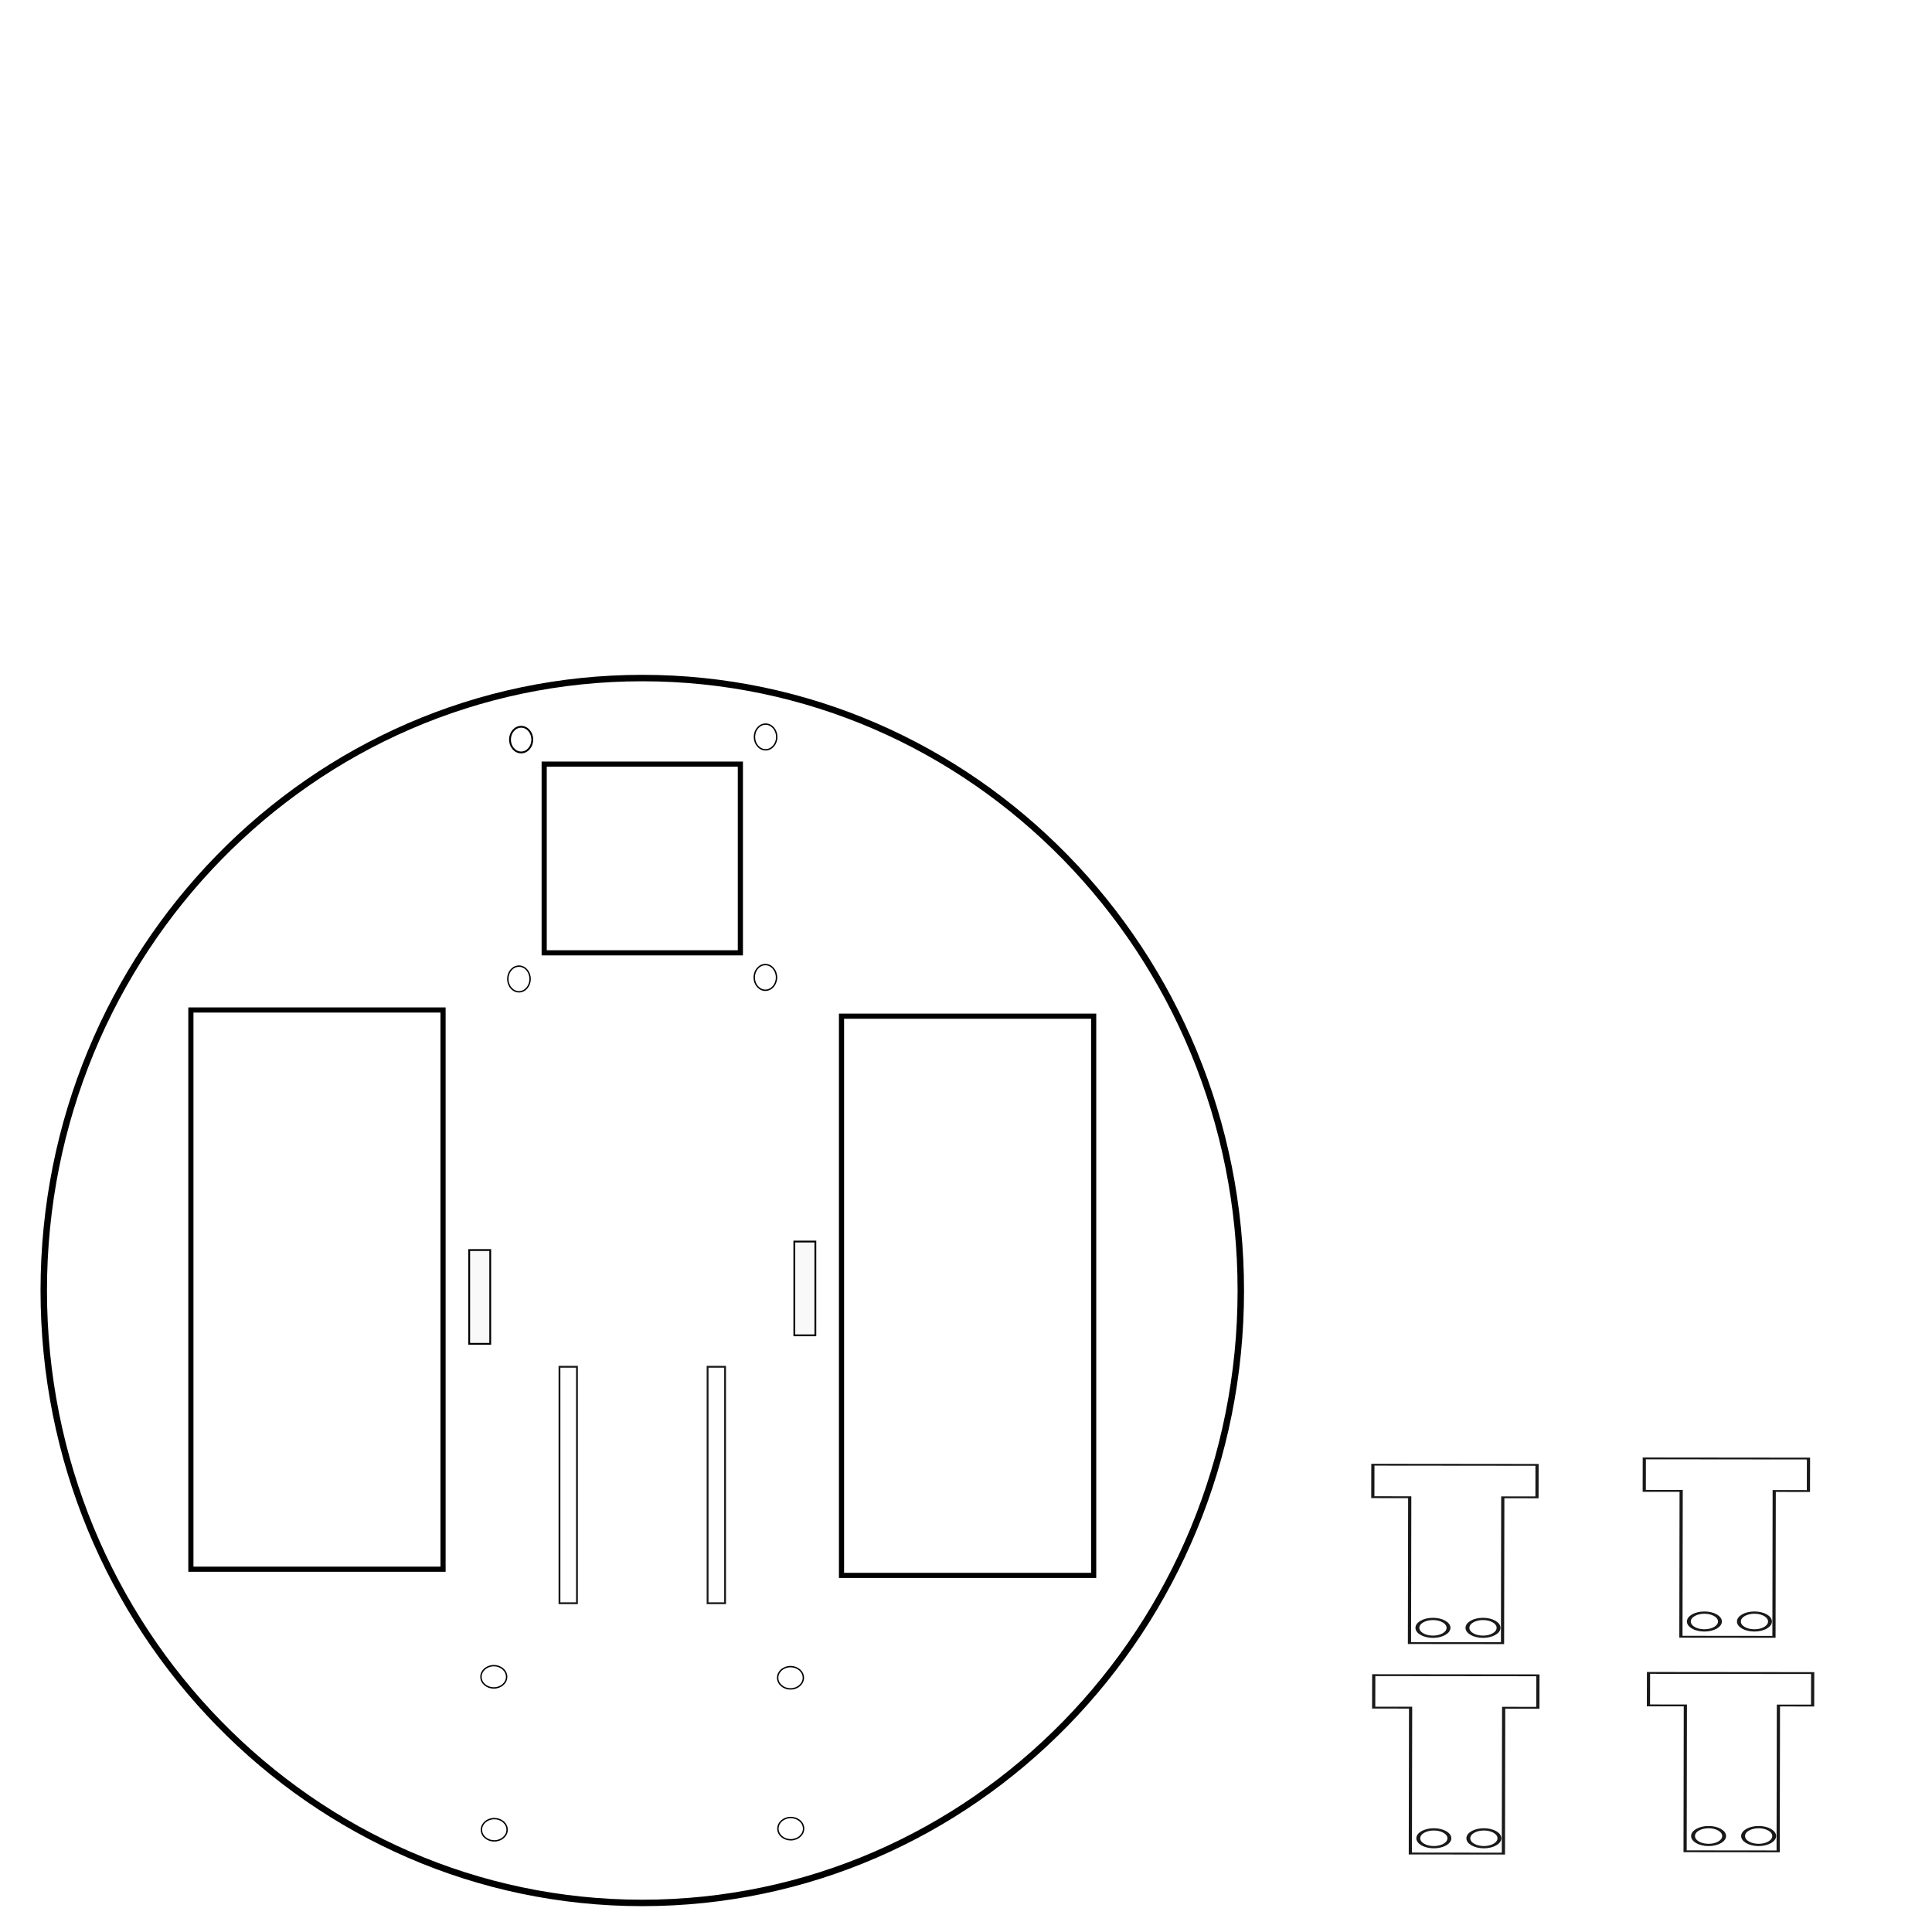
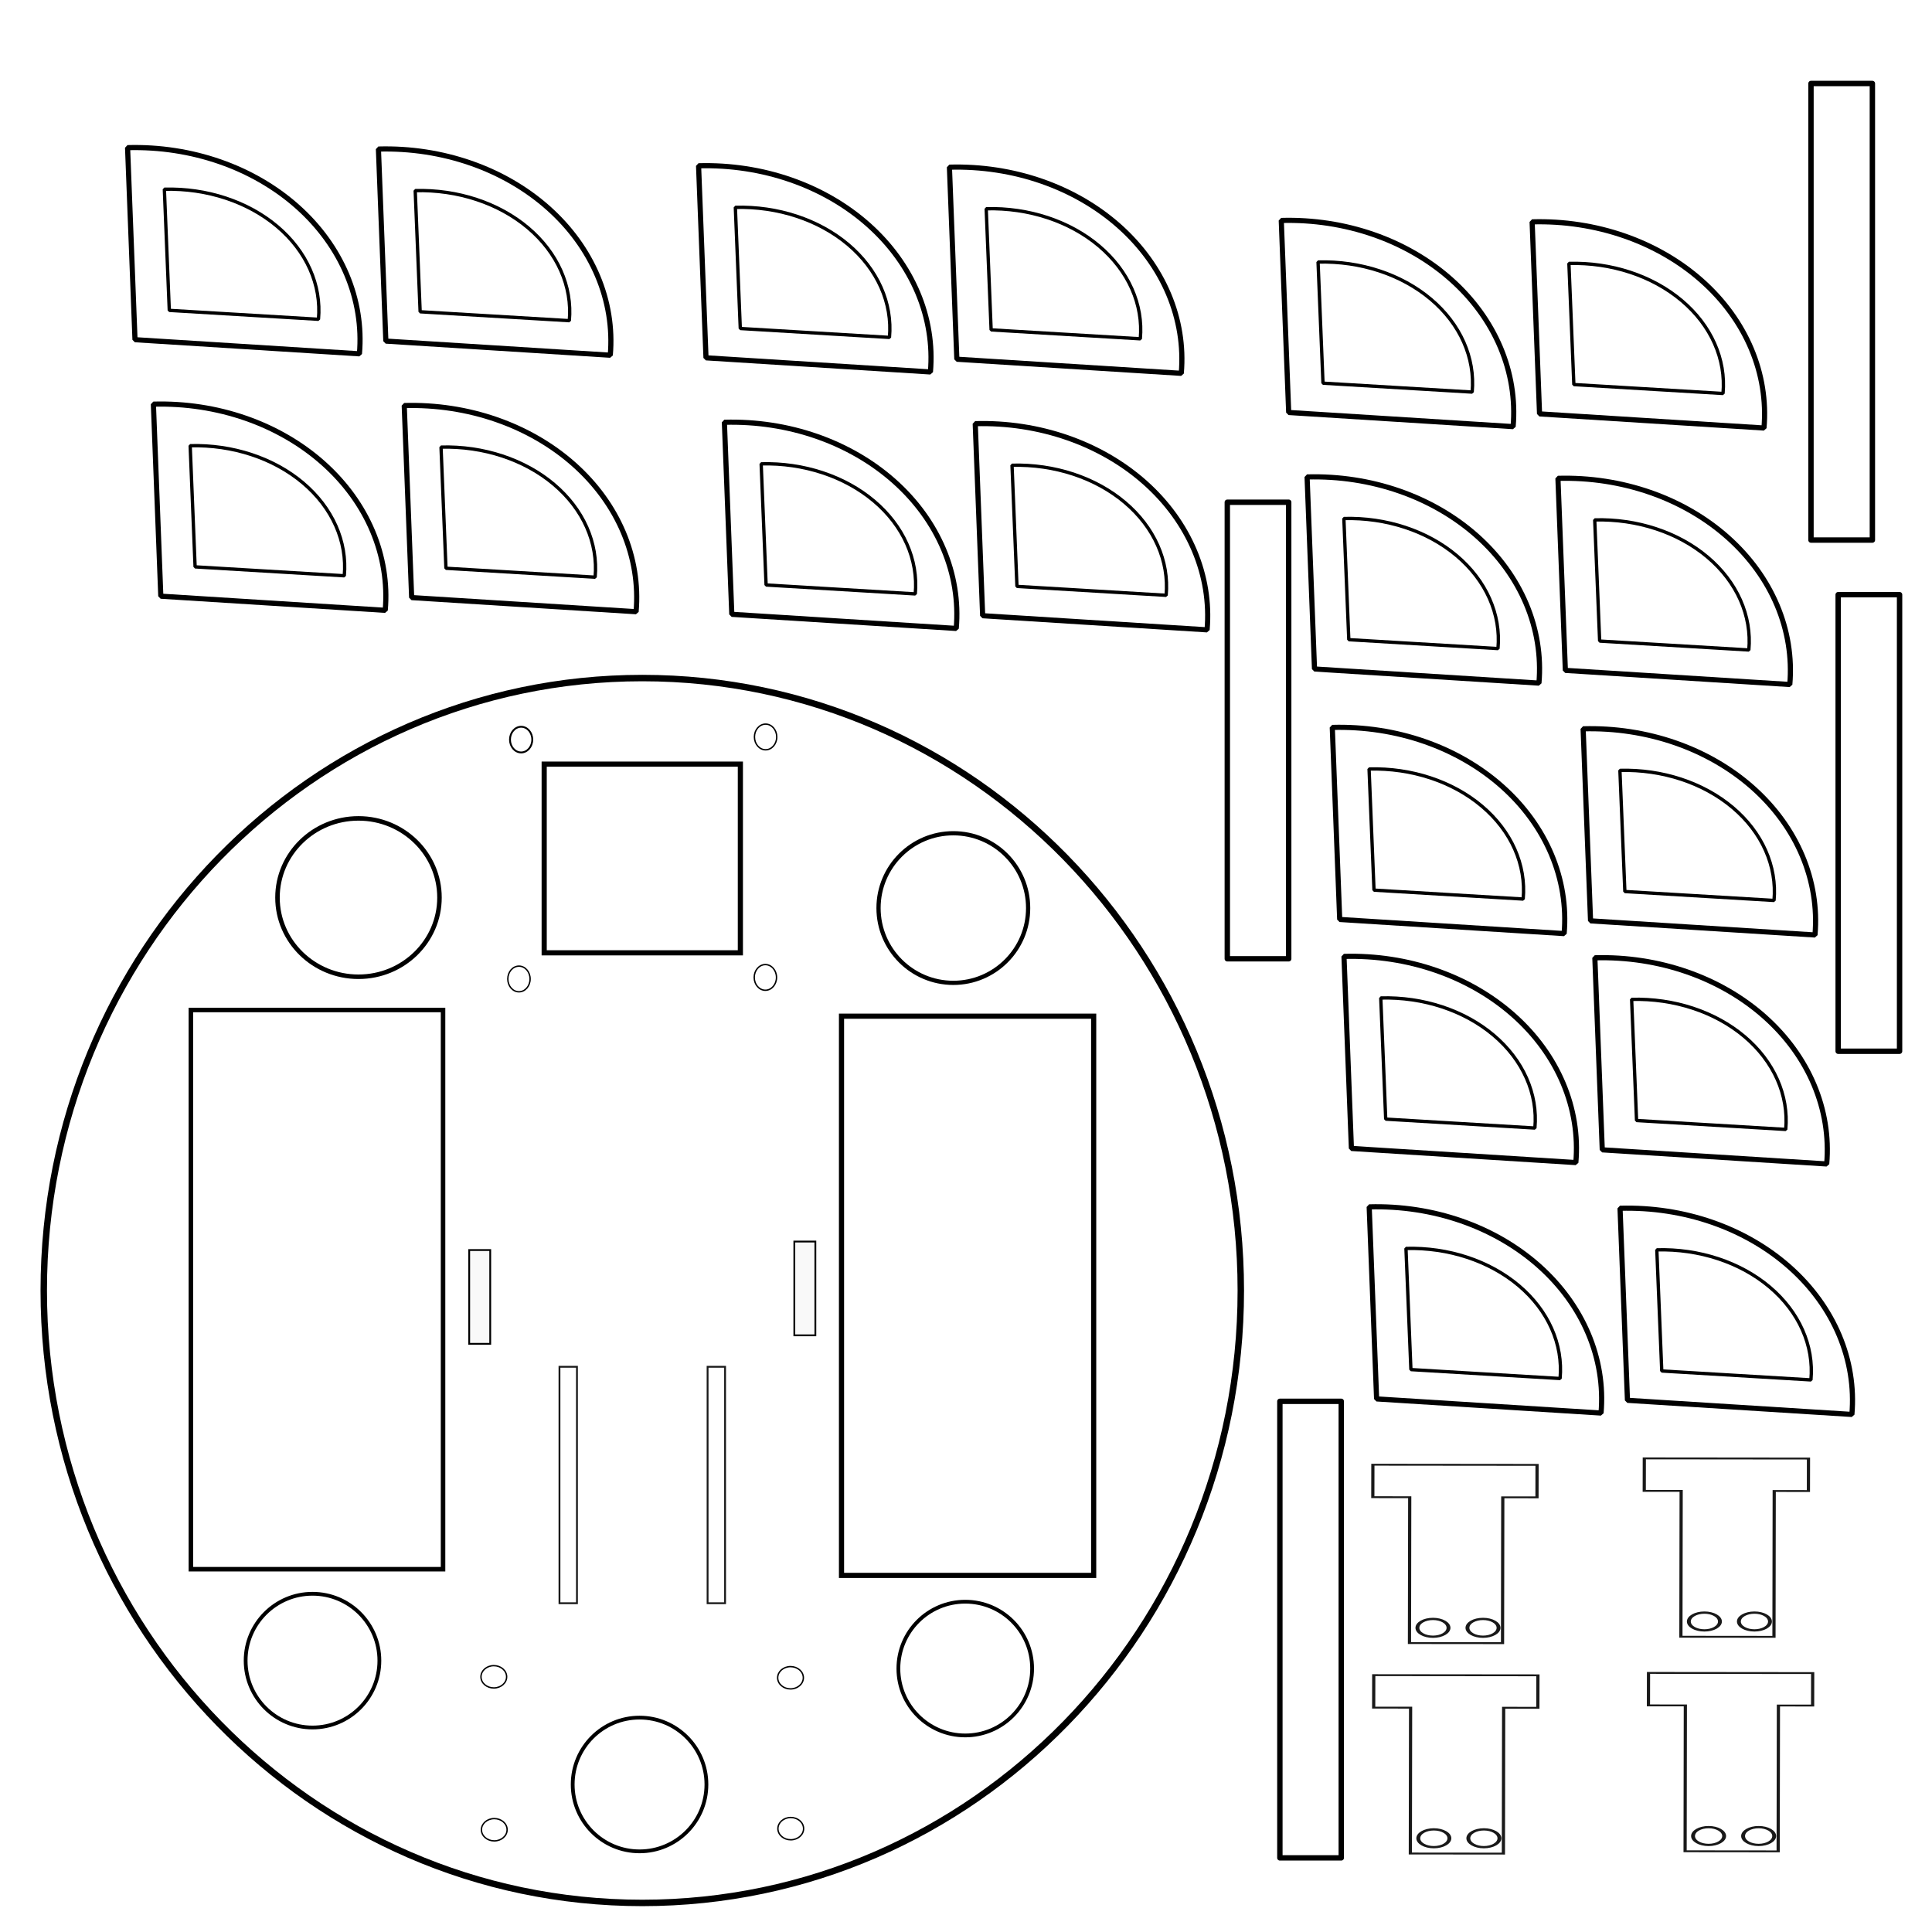
<svg xmlns="http://www.w3.org/2000/svg" width="300mm" height="300mm" viewBox="0 0 300 300" version="1.1" id="svg5">
  <defs id="defs2">
    <linearGradient id="linearGradient807">
      <stop style="stop-color:#000000;stop-opacity:1;" offset="0" id="stop805" />
    </linearGradient>
  </defs>
  <g id="layer1">
    <ellipse style="fill:none;fill-opacity:1;stroke:#000000;stroke-width:1;stroke-dasharray:none;stroke-opacity:1" id="path111" cx="99.733" cy="200.387" rx="92.939" ry="95.099" />
    <ellipse style="fill:none;fill-opacity:1;stroke:#000000;stroke-width:1;stroke-dasharray:none;stroke-opacity:1" id="path111-6" cx="-133.122" cy="141.734" rx="92.939" ry="95.099" />
-     <rect style="fill:none;fill-opacity:1;stroke:#000000;stroke-width:0.8;stroke-dasharray:none;stroke-opacity:1" id="rect4316" width="39.156" height="86.834" x="29.64" y="156.831" />
+     <rect style="fill:none;fill-opacity:1;stroke:#000000;stroke-width:0.7;stroke-dasharray:none;stroke-opacity:1" id="rect4316" width="39.156" height="86.834" x="29.64" y="156.831" />
    <rect style="fill:none;fill-opacity:1;stroke:#000000;stroke-width:0.8;stroke-dasharray:none;stroke-opacity:1" id="rect5055-3" width="39.156" height="86.834" x="130.669" y="157.792" />
    <g id="g5987" transform="translate(17.94951,72.85319)" style="stroke:#000000;stroke-opacity:1">
      <path d="m 62.972,39.998 a 1.731,1.994 0 0 0 -1.731,1.994 1.731,1.994 0 0 0 1.731,1.994 1.731,1.994 0 0 0 1.731,-1.994 1.731,1.994 0 0 0 -1.731,-1.994 z" style="fill:none;stroke:#000000;stroke-width:0.287;stroke-opacity:1" id="path5979" />
      <path d="m 62.634,77.166 c -0.956,7e-5 -1.731,0.893 -1.731,1.994 1.1e-4,1.101 0.775,1.994 1.731,1.994 0.956,-7e-5 1.731,-0.893 1.731,-1.994 1.5e-4,-1.101 -0.775,-1.994 -1.731,-1.994 z" style="fill:none;stroke:#000000;stroke-width:0.216;stroke-opacity:1" id="path5981" />
      <path d="m 100.932,39.586 c -0.956,7e-5 -1.731,0.893 -1.731,1.994 -1.5e-4,1.101 0.775,1.994 1.731,1.994 0.956,-7e-5 1.731,-0.893 1.731,-1.994 -1e-4,-1.101 -0.775,-1.994 -1.731,-1.994 z" style="fill:none;stroke:#000000;stroke-width:0.216;stroke-opacity:1" id="path5983" />
      <path d="m 100.896,76.926 c -0.956,7e-5 -1.731,0.893 -1.731,1.994 1e-4,1.101 0.775,1.994 1.731,1.994 0.956,-7e-5 1.731,-0.893 1.731,-1.994 1.4e-4,-1.101 -0.775,-1.994 -1.731,-1.994 z" style="fill:none;stroke:#000000;stroke-width:0.216;stroke-opacity:1" id="path5985" />
    </g>
    <rect style="fill:none;fill-opacity:1;stroke:#000000;stroke-width:0.8;stroke-dasharray:none;stroke-opacity:1" id="rect6154" width="30.463" height="29.299" x="84.501" y="118.654" />
    <g id="g4-5" transform="translate(74.73255,-40.90882)" style="display:inline;stroke:#000000;stroke-opacity:0.902">
      <rect style="fill:none;stroke:#000000;stroke-width:0.285;stroke-opacity:0.902" id="rect3-5" width="2.715" height="36.715" x="35.142" y="253.142" ry="0" />
      <rect style="fill:none;stroke:#000000;stroke-width:0.285;stroke-opacity:0.902" id="rect4-1" width="2.715" height="36.715" x="12.142" y="253.142" ry="0" />
    </g>
    <g id="g4-5-7-6" transform="matrix(1.172975,0,0,0.6847449,72.54124,115.1276)" style="display:inline;stroke:#000000;stroke-opacity:0.902">
      <path d="m 141.632,164.057 -21.733,-0.036 -0.008,7.363 4.886,0.009 -0.033,33.074 12.319,0.021 0.033,-33.074 4.528,0.008 z" style="fill:none;stroke:#000000;stroke-width:0.424;stroke-opacity:0.902" id="path25-4-2-8-06" />
      <ellipse style="fill:none;fill-opacity:1;stroke:#000000;stroke-width:0.514;stroke-dasharray:none;stroke-opacity:0.902" id="path13320-2" cx="127.853" cy="201.011" rx="2.059" ry="2.019" />
      <ellipse style="display:inline;fill:none;fill-opacity:1;stroke:#000000;stroke-width:0.514;stroke-dasharray:none;stroke-opacity:0.902" id="path13320-5-6" cx="134.478" cy="201.011" rx="2.059" ry="2.019" />
    </g>
    <g id="g4-5-7-6-1" transform="matrix(1.172975,0,0,0.6847449,115.3408,147.457)" style="display:inline;stroke:#000000;stroke-opacity:0.902">
      <path d="m 141.632,164.057 -21.733,-0.036 -0.008,7.363 4.886,0.009 -0.033,33.074 12.319,0.021 0.033,-33.074 4.528,0.008 z" style="fill:none;stroke:#000000;stroke-width:0.424;stroke-opacity:0.902" id="path25-4-2-8-06-8" />
      <ellipse style="fill:none;fill-opacity:1;stroke:#000000;stroke-width:0.514;stroke-dasharray:none;stroke-opacity:0.902" id="path13320-2-7" cx="127.853" cy="201.011" rx="2.059" ry="2.019" />
      <ellipse style="display:inline;fill:none;fill-opacity:1;stroke:#000000;stroke-width:0.514;stroke-dasharray:none;stroke-opacity:0.902" id="path13320-5-6-9" cx="134.478" cy="201.011" rx="2.059" ry="2.019" />
    </g>
    <g id="g4-5-7-6-1-7" transform="matrix(1.172975,0,0,0.6847449,72.67644,147.8043)" style="display:inline;stroke:#000000;stroke-opacity:0.902">
      <path d="m 141.632,164.057 -21.733,-0.036 -0.008,7.363 4.886,0.009 -0.033,33.074 12.319,0.021 0.033,-33.074 4.528,0.008 z" style="fill:none;stroke:#000000;stroke-width:0.424;stroke-opacity:0.902" id="path25-4-2-8-06-8-5" />
      <ellipse style="fill:none;fill-opacity:1;stroke:#000000;stroke-width:0.514;stroke-dasharray:none;stroke-opacity:0.902" id="path13320-2-7-9" cx="127.853" cy="201.011" rx="2.059" ry="2.019" />
      <ellipse style="display:inline;fill:none;fill-opacity:1;stroke:#000000;stroke-width:0.514;stroke-dasharray:none;stroke-opacity:0.902" id="path13320-5-6-9-2" cx="134.478" cy="201.011" rx="2.059" ry="2.019" />
    </g>
    <g id="g4-5-7-6-1-2" transform="matrix(1.172975,0,0,0.6847449,114.6894,114.1457)" style="display:inline;stroke:#000000;stroke-opacity:0.902">
      <path d="m 141.632,164.057 -21.733,-0.036 -0.008,7.363 4.886,0.009 -0.033,33.074 12.319,0.021 0.033,-33.074 4.528,0.008 z" style="fill:none;stroke:#000000;stroke-width:0.424;stroke-opacity:0.902" id="path25-4-2-8-06-8-0" />
      <ellipse style="fill:none;fill-opacity:1;stroke:#000000;stroke-width:0.514;stroke-dasharray:none;stroke-opacity:0.902" id="path13320-2-7-2" cx="127.853" cy="201.011" rx="2.059" ry="2.019" />
      <ellipse style="display:inline;fill:none;fill-opacity:1;stroke:#000000;stroke-width:0.514;stroke-dasharray:none;stroke-opacity:0.902" id="path13320-5-6-9-3" cx="134.478" cy="201.011" rx="2.059" ry="2.019" />
    </g>
    <g id="g14109" style="display:inline;stroke:#000000;stroke-opacity:0.902" transform="translate(58.54127,-66.60683)">
      <rect style="fill:#f9f9f9;stroke:#000000;stroke-width:0.279;stroke-opacity:1" id="rect1-9" width="3.266" height="14.563" x="-17.581" y="260.713" transform="scale(-1,1)" />
      <rect style="fill:#f9f9f9;stroke:#000000;stroke-width:0.279;stroke-opacity:1" id="rect1-9-6" width="3.266" height="14.563" x="-68.068" y="259.394" transform="scale(-1,1)" />
    </g>
    <g id="g8" transform="translate(2.970724,68.94718)">
      <path d="m 121.774,191.569 a 1.731,1.994 89.838 0 0 -1.999,-1.726 1.731,1.994 89.838 0 0 -1.989,1.737 1.731,1.994 89.838 0 0 1.999,1.726 1.731,1.994 89.838 0 0 1.989,-1.737 z" style="fill:none;stroke:#000000;stroke-width:0.216;stroke-opacity:1" id="path23-5-8" />
      <path d="m 121.811,214.997 a 1.731,1.994 89.838 0 0 -1.999,-1.726 1.731,1.994 89.838 0 0 -1.989,1.737 1.731,1.994 89.838 0 0 1.999,1.726 1.731,1.994 89.838 0 0 1.989,-1.737 z" style="fill:none;stroke:#000000;stroke-width:0.216;stroke-opacity:1" id="path23-5-1" />
      <path d="m 75.701,191.421 a 1.731,1.994 89.838 0 0 -1.999,-1.726 1.731,1.994 89.838 0 0 -1.989,1.737 1.731,1.994 89.838 0 0 1.999,1.726 1.731,1.994 89.838 0 0 1.989,-1.737 z" style="fill:none;stroke:#000000;stroke-width:0.216;stroke-dasharray:none;stroke-opacity:1" id="path23-5-27" />
      <path d="m 75.774,215.169 a 1.731,1.994 89.838 0 0 -1.999,-1.726 1.731,1.994 89.838 0 0 -1.989,1.737 1.731,1.994 89.838 0 0 1.999,1.726 1.731,1.994 89.838 0 0 1.989,-1.737 z" style="fill:none;stroke:#000000;stroke-width:0.216;stroke-opacity:1" id="path23-5-3" />
    </g>
+     <ellipse style="fill:none;stroke:#000000;stroke-width:0.585;stroke-dasharray:none;stroke-opacity:1;paint-order:markers stroke fill" id="path1" cx="149.884" cy="259.095" rx="10.383" ry="10.383" />
+     <ellipse style="fill:none;stroke:#000000;stroke-width:0.585;stroke-dasharray:none;stroke-opacity:1;paint-order:markers stroke fill" id="path1-8" cx="99.31" cy="277.094" rx="10.383" ry="10.383" />
+     <ellipse style="fill:none;stroke:#000000;stroke-width:0.654;stroke-dasharray:none;stroke-opacity:1;paint-order:markers stroke fill" id="path1-4" cx="148.033" cy="141.002" rx="11.615" ry="11.615" />
+     <ellipse style="fill:none;stroke:#000000;stroke-width:0.7;stroke-dasharray:none;stroke-opacity:1;paint-order:markers stroke fill" id="path1-0" cx="55.665" cy="139.375" rx="12.577" ry="12.295" />
+     <ellipse style="fill:none;stroke:#000000;stroke-width:0.585;stroke-dasharray:none;stroke-opacity:1;paint-order:markers stroke fill" id="path1-0-9" cx="48.527" cy="257.863" rx="10.383" ry="10.383" />
+     <path style="fill:none;stroke:#000000;stroke-width:0.8;stroke-linecap:round;stroke-linejoin:bevel;stroke-dasharray:none;stroke-opacity:1;paint-order:normal" id="path3-5" d="m 251.559,187.62 a 34.945,29.835 0 0 1 26.359,9.155 34.945,29.835 0 0 1 9.643,22.858 l -34.85,-2.194 z" />
+     <path style="fill:none;stroke:#000000;stroke-width:0.518;stroke-linecap:round;stroke-linejoin:bevel;stroke-dasharray:none;stroke-opacity:1;paint-order:normal" id="path3-5-2" d="m 257.271,194.074 a 23.228,18.823 0 0 1 17.521,5.776 23.228,18.823 0 0 1 6.41,14.421 l -23.165,-1.385 z" />
+     <path style="fill:none;stroke:#000000;stroke-width:0.8;stroke-linecap:round;stroke-linejoin:bevel;stroke-dasharray:none;stroke-opacity:1;paint-order:normal" id="path3-5-21" d="m 212.607,187.403 a 34.945,29.835 0 0 1 26.359,9.155 34.945,29.835 0 0 1 9.643,22.858 l -34.85,-2.194 z" />
+     <path style="fill:none;stroke:#000000;stroke-width:0.518;stroke-linecap:round;stroke-linejoin:bevel;stroke-dasharray:none;stroke-opacity:1;paint-order:normal" id="path3-5-2-6" d="m 218.318,193.857 a 23.228,18.823 0 0 1 17.521,5.776 23.228,18.823 0 0 1 6.41,14.421 l -23.165,-1.385 z" />
+     <path style="fill:none;stroke:#000000;stroke-width:0.8;stroke-linecap:round;stroke-linejoin:bevel;stroke-dasharray:none;stroke-opacity:1;paint-order:normal" id="path3-5-8" d="m 247.647,148.726 a 34.945,29.835 0 0 1 26.359,9.155 34.945,29.835 0 0 1 9.643,22.858 l -34.85,-2.194 z" />
+     <path style="fill:none;stroke:#000000;stroke-width:0.518;stroke-linecap:round;stroke-linejoin:bevel;stroke-dasharray:none;stroke-opacity:1;paint-order:normal" id="path3-5-2-5" d="m 253.358,155.18 a 23.228,18.823 0 0 1 17.521,5.776 23.228,18.823 0 0 1 6.41,14.421 l -23.165,-1.385 z" />
+     <path style="fill:none;stroke:#000000;stroke-width:0.8;stroke-linecap:round;stroke-linejoin:bevel;stroke-dasharray:none;stroke-opacity:1;paint-order:normal" id="path3-5-21-7" d="m 208.694,148.51 a 34.945,29.835 0 0 1 26.359,9.155 34.945,29.835 0 0 1 9.643,22.858 l -34.85,-2.194 z" />
+     <path style="fill:none;stroke:#000000;stroke-width:0.518;stroke-linecap:round;stroke-linejoin:bevel;stroke-dasharray:none;stroke-opacity:1;paint-order:normal" id="path3-5-2-6-6" d="m 214.406,154.964 a 23.228,18.823 0 0 1 17.521,5.776 23.228,18.823 0 0 1 6.41,14.421 l -23.165,-1.385 z" />
+     <path style="fill:none;stroke:#000000;stroke-width:0.8;stroke-linecap:round;stroke-linejoin:bevel;stroke-dasharray:none;stroke-opacity:1;paint-order:normal" id="path3-5-1" d="m 245.828,113.171 a 34.945,29.835 0 0 1 26.359,9.155 34.945,29.835 0 0 1 9.643,22.858 l -34.85,-2.194 z" />
+     <path style="fill:none;stroke:#000000;stroke-width:0.518;stroke-linecap:round;stroke-linejoin:bevel;stroke-dasharray:none;stroke-opacity:1;paint-order:normal" id="path3-5-2-8" d="m 251.54,119.624 a 23.228,18.823 0 0 1 17.521,5.776 23.228,18.823 0 0 1 6.41,14.421 l -23.165,-1.385 z" />
+     <path style="fill:none;stroke:#000000;stroke-width:0.8;stroke-linecap:round;stroke-linejoin:bevel;stroke-dasharray:none;stroke-opacity:1;paint-order:normal" id="path3-5-21-9" d="m 206.876,112.954 a 34.945,29.835 0 0 1 26.359,9.155 34.945,29.835 0 0 1 9.643,22.858 l -34.85,-2.194 z" />
+     <path style="fill:none;stroke:#000000;stroke-width:0.518;stroke-linecap:round;stroke-linejoin:bevel;stroke-dasharray:none;stroke-opacity:1;paint-order:normal" id="path3-5-2-6-2" d="m 212.588,119.408 a 23.228,18.823 0 0 1 17.521,5.776 23.228,18.823 0 0 1 6.41,14.421 l -23.165,-1.385 z" />
+     <path style="fill:none;stroke:#000000;stroke-width:0.8;stroke-linecap:round;stroke-linejoin:bevel;stroke-dasharray:none;stroke-opacity:1;paint-order:normal" id="path3-5-8-7" d="m 241.916,74.277 a 34.945,29.835 0 0 1 26.359,9.155 34.945,29.835 0 0 1 9.643,22.858 l -34.85,-2.194 z" />
+     <path style="fill:none;stroke:#000000;stroke-width:0.518;stroke-linecap:round;stroke-linejoin:bevel;stroke-dasharray:none;stroke-opacity:1;paint-order:normal" id="path3-5-2-5-9" d="m 247.627,80.731 a 23.228,18.823 0 0 1 17.521,5.776 23.228,18.823 0 0 1 6.41,14.421 L 248.393,99.544 Z" />
+     <path style="fill:none;stroke:#000000;stroke-width:0.8;stroke-linecap:round;stroke-linejoin:bevel;stroke-dasharray:none;stroke-opacity:1;paint-order:normal" id="path3-5-21-7-5" d="m 202.964,74.06 a 34.945,29.835 0 0 1 26.359,9.155 34.945,29.835 0 0 1 9.643,22.858 l -34.85,-2.194 z" />
+     <path style="fill:none;stroke:#000000;stroke-width:0.518;stroke-linecap:round;stroke-linejoin:bevel;stroke-dasharray:none;stroke-opacity:1;paint-order:normal" id="path3-5-2-6-6-4" d="m 208.675,80.514 a 23.228,18.823 0 0 1 17.521,5.776 23.228,18.823 0 0 1 6.41,14.421 L 209.441,99.327 Z" />
+     <path style="fill:none;stroke:#000000;stroke-width:0.8;stroke-linecap:round;stroke-linejoin:bevel;stroke-dasharray:none;stroke-opacity:1;paint-order:normal" id="path3-5-8-7-3" d="m 237.908,34.449 a 34.945,29.835 0 0 1 26.359,9.155 34.945,29.835 0 0 1 9.643,22.858 l -34.85,-2.194 z" />
+     <path style="fill:none;stroke:#000000;stroke-width:0.518;stroke-linecap:round;stroke-linejoin:bevel;stroke-dasharray:none;stroke-opacity:1;paint-order:normal" id="path3-5-2-5-9-4" d="m 243.619,40.903 a 23.228,18.823 0 0 1 17.521,5.776 23.228,18.823 0 0 1 6.41,14.421 l -23.165,-1.385 z" />
+     <path style="fill:none;stroke:#000000;stroke-width:0.8;stroke-linecap:round;stroke-linejoin:bevel;stroke-dasharray:none;stroke-opacity:1;paint-order:normal" id="path3-5-21-7-5-1" d="m 198.955,34.232 a 34.945,29.835 0 0 1 26.359,9.155 34.945,29.835 0 0 1 9.643,22.858 L 200.107,64.051 Z" />
+     <path style="fill:none;stroke:#000000;stroke-width:0.518;stroke-linecap:round;stroke-linejoin:bevel;stroke-dasharray:none;stroke-opacity:1;paint-order:normal" id="path3-5-2-6-6-4-1" d="m 204.667,40.686 a 23.228,18.823 0 0 1 17.521,5.776 23.228,18.823 0 0 1 6.41,14.421 l -23.165,-1.385 z" />
+     <path style="fill:none;stroke:#000000;stroke-width:0.8;stroke-linecap:round;stroke-linejoin:bevel;stroke-dasharray:none;stroke-opacity:1;paint-order:normal" id="path3-5-8-7-38" d="m 151.434,65.788 a 34.945,29.835 0 0 1 26.359,9.155 34.945,29.835 0 0 1 9.643,22.858 l -34.85,-2.194 z" />
+     <path style="fill:none;stroke:#000000;stroke-width:0.518;stroke-linecap:round;stroke-linejoin:bevel;stroke-dasharray:none;stroke-opacity:1;paint-order:normal" id="path3-5-2-5-9-7" d="m 157.146,72.242 a 23.228,18.823 0 0 1 17.521,5.776 23.228,18.823 0 0 1 6.41,14.421 l -23.165,-1.385 z" />
+     <path style="fill:none;stroke:#000000;stroke-width:0.8;stroke-linecap:round;stroke-linejoin:bevel;stroke-dasharray:none;stroke-opacity:1;paint-order:normal" id="path3-5-21-7-5-4" d="m 112.482,65.571 a 34.945,29.835 0 0 1 26.359,9.155 34.945,29.835 0 0 1 9.643,22.858 l -34.85,-2.194 z" />
+     <path style="fill:none;stroke:#000000;stroke-width:0.518;stroke-linecap:round;stroke-linejoin:bevel;stroke-dasharray:none;stroke-opacity:1;paint-order:normal" id="path3-5-2-6-6-4-2" d="m 118.193,72.025 a 23.228,18.823 0 0 1 17.521,5.776 23.228,18.823 0 0 1 6.41,14.421 l -23.165,-1.385 z" />
+     <path style="fill:none;stroke:#000000;stroke-width:0.8;stroke-linecap:round;stroke-linejoin:bevel;stroke-dasharray:none;stroke-opacity:1;paint-order:normal" id="path3-5-8-7-3-7" d="m 147.426,25.959 a 34.945,29.835 0 0 1 26.359,9.155 34.945,29.835 0 0 1 9.643,22.858 l -34.85,-2.194 z" />
+     <path style="fill:none;stroke:#000000;stroke-width:0.518;stroke-linecap:round;stroke-linejoin:bevel;stroke-dasharray:none;stroke-opacity:1;paint-order:normal" id="path3-5-2-5-9-4-7" d="m 153.137,32.413 a 23.228,18.823 0 0 1 17.521,5.776 23.228,18.823 0 0 1 6.41,14.421 l -23.165,-1.385 z" />
+     <path style="fill:none;stroke:#000000;stroke-width:0.8;stroke-linecap:round;stroke-linejoin:bevel;stroke-dasharray:none;stroke-opacity:1;paint-order:normal" id="path3-5-21-7-5-1-9" d="m 108.474,25.743 a 34.945,29.835 0 0 1 26.359,9.155 34.945,29.835 0 0 1 9.643,22.858 l -34.85,-2.194 z" />
+     <path style="fill:none;stroke:#000000;stroke-width:0.518;stroke-linecap:round;stroke-linejoin:bevel;stroke-dasharray:none;stroke-opacity:1;paint-order:normal" id="path3-5-2-6-6-4-1-3" d="m 114.185,32.197 a 23.228,18.823 0 0 1 17.521,5.776 23.228,18.823 0 0 1 6.41,14.421 l -23.165,-1.385 z" />
+     <path style="fill:none;stroke:#000000;stroke-width:0.8;stroke-linecap:round;stroke-linejoin:bevel;stroke-dasharray:none;stroke-opacity:1;paint-order:normal" id="path4" d="m 62.77,62.973 a 34.945,29.835 0 0 1 26.359,9.155 34.945,29.835 0 0 1 9.643,22.858 L 63.922,92.792 Z" />
+     <path style="fill:none;stroke:#000000;stroke-width:0.518;stroke-linecap:round;stroke-linejoin:bevel;stroke-dasharray:none;stroke-opacity:1;paint-order:normal" id="path5" d="m 68.482,69.427 a 23.228,18.823 0 0 1 17.521,5.776 23.228,18.823 0 0 1 6.41,14.421 L 69.247,88.24 Z" />
+     <path style="fill:none;stroke:#000000;stroke-width:0.8;stroke-linecap:round;stroke-linejoin:bevel;stroke-dasharray:none;stroke-opacity:1;paint-order:normal" id="path6" d="m 23.818,62.757 a 34.945,29.835 0 0 1 26.359,9.155 34.945,29.835 0 0 1 9.643,22.858 L 24.97,92.575 Z" />
+     <path style="fill:none;stroke:#000000;stroke-width:0.518;stroke-linecap:round;stroke-linejoin:bevel;stroke-dasharray:none;stroke-opacity:1;paint-order:normal" id="path7" d="m 29.53,69.21 a 23.228,18.823 0 0 1 17.521,5.776 23.228,18.823 0 0 1 6.41,14.421 L 30.295,88.023 Z" />
+     <path style="fill:none;stroke:#000000;stroke-width:0.8;stroke-linecap:round;stroke-linejoin:bevel;stroke-dasharray:none;stroke-opacity:1;paint-order:normal" id="path8" d="m 58.762,23.145 a 34.945,29.835 0 0 1 26.359,9.155 34.945,29.835 0 0 1 9.643,22.858 L 59.914,52.964 Z" />
+     <path style="fill:none;stroke:#000000;stroke-width:0.518;stroke-linecap:round;stroke-linejoin:bevel;stroke-dasharray:none;stroke-opacity:1;paint-order:normal" id="path9" d="m 64.474,29.599 a 23.228,18.823 0 0 1 17.521,5.776 23.228,18.823 0 0 1 6.41,14.421 L 65.239,48.412 Z" />
+     <path style="fill:none;stroke:#000000;stroke-width:0.8;stroke-linecap:round;stroke-linejoin:bevel;stroke-dasharray:none;stroke-opacity:1;paint-order:normal" id="path10" d="m 19.81,22.928 a 34.945,29.835 0 0 1 26.359,9.155 34.945,29.835 0 0 1 9.643,22.858 L 20.962,52.747 Z" />
+     <path style="fill:none;stroke:#000000;stroke-width:0.518;stroke-linecap:round;stroke-linejoin:bevel;stroke-dasharray:none;stroke-opacity:1;paint-order:normal" id="path11" d="m 25.521,29.382 a 23.228,18.823 0 0 1 17.521,5.776 23.228,18.823 0 0 1 6.41,14.421 L 26.287,48.195 Z" />
+     <rect style="fill:none;stroke:#000000;stroke-width:0.837;stroke-linecap:square;stroke-linejoin:round;stroke-dasharray:none;stroke-opacity:1;paint-order:normal" id="rect11" width="9.533" height="70.893" x="281.209" y="12.966" />
+     <rect style="fill:none;stroke:#000000;stroke-width:0.837;stroke-linecap:square;stroke-linejoin:round;stroke-dasharray:none;stroke-opacity:1;paint-order:normal" id="rect12" width="9.533" height="70.893" x="285.431" y="92.341" />
+     <rect style="fill:none;stroke:#000000;stroke-width:0.837;stroke-linecap:square;stroke-linejoin:round;stroke-dasharray:none;stroke-opacity:1;paint-order:normal" id="rect13" width="9.533" height="70.893" x="198.738" y="217.596" />
+     <rect style="fill:none;stroke:#000000;stroke-width:0.837;stroke-linecap:square;stroke-linejoin:round;stroke-dasharray:none;stroke-opacity:1;paint-order:normal" id="rect14" width="9.533" height="70.893" x="190.575" y="77.986" />
  </g>
</svg>
